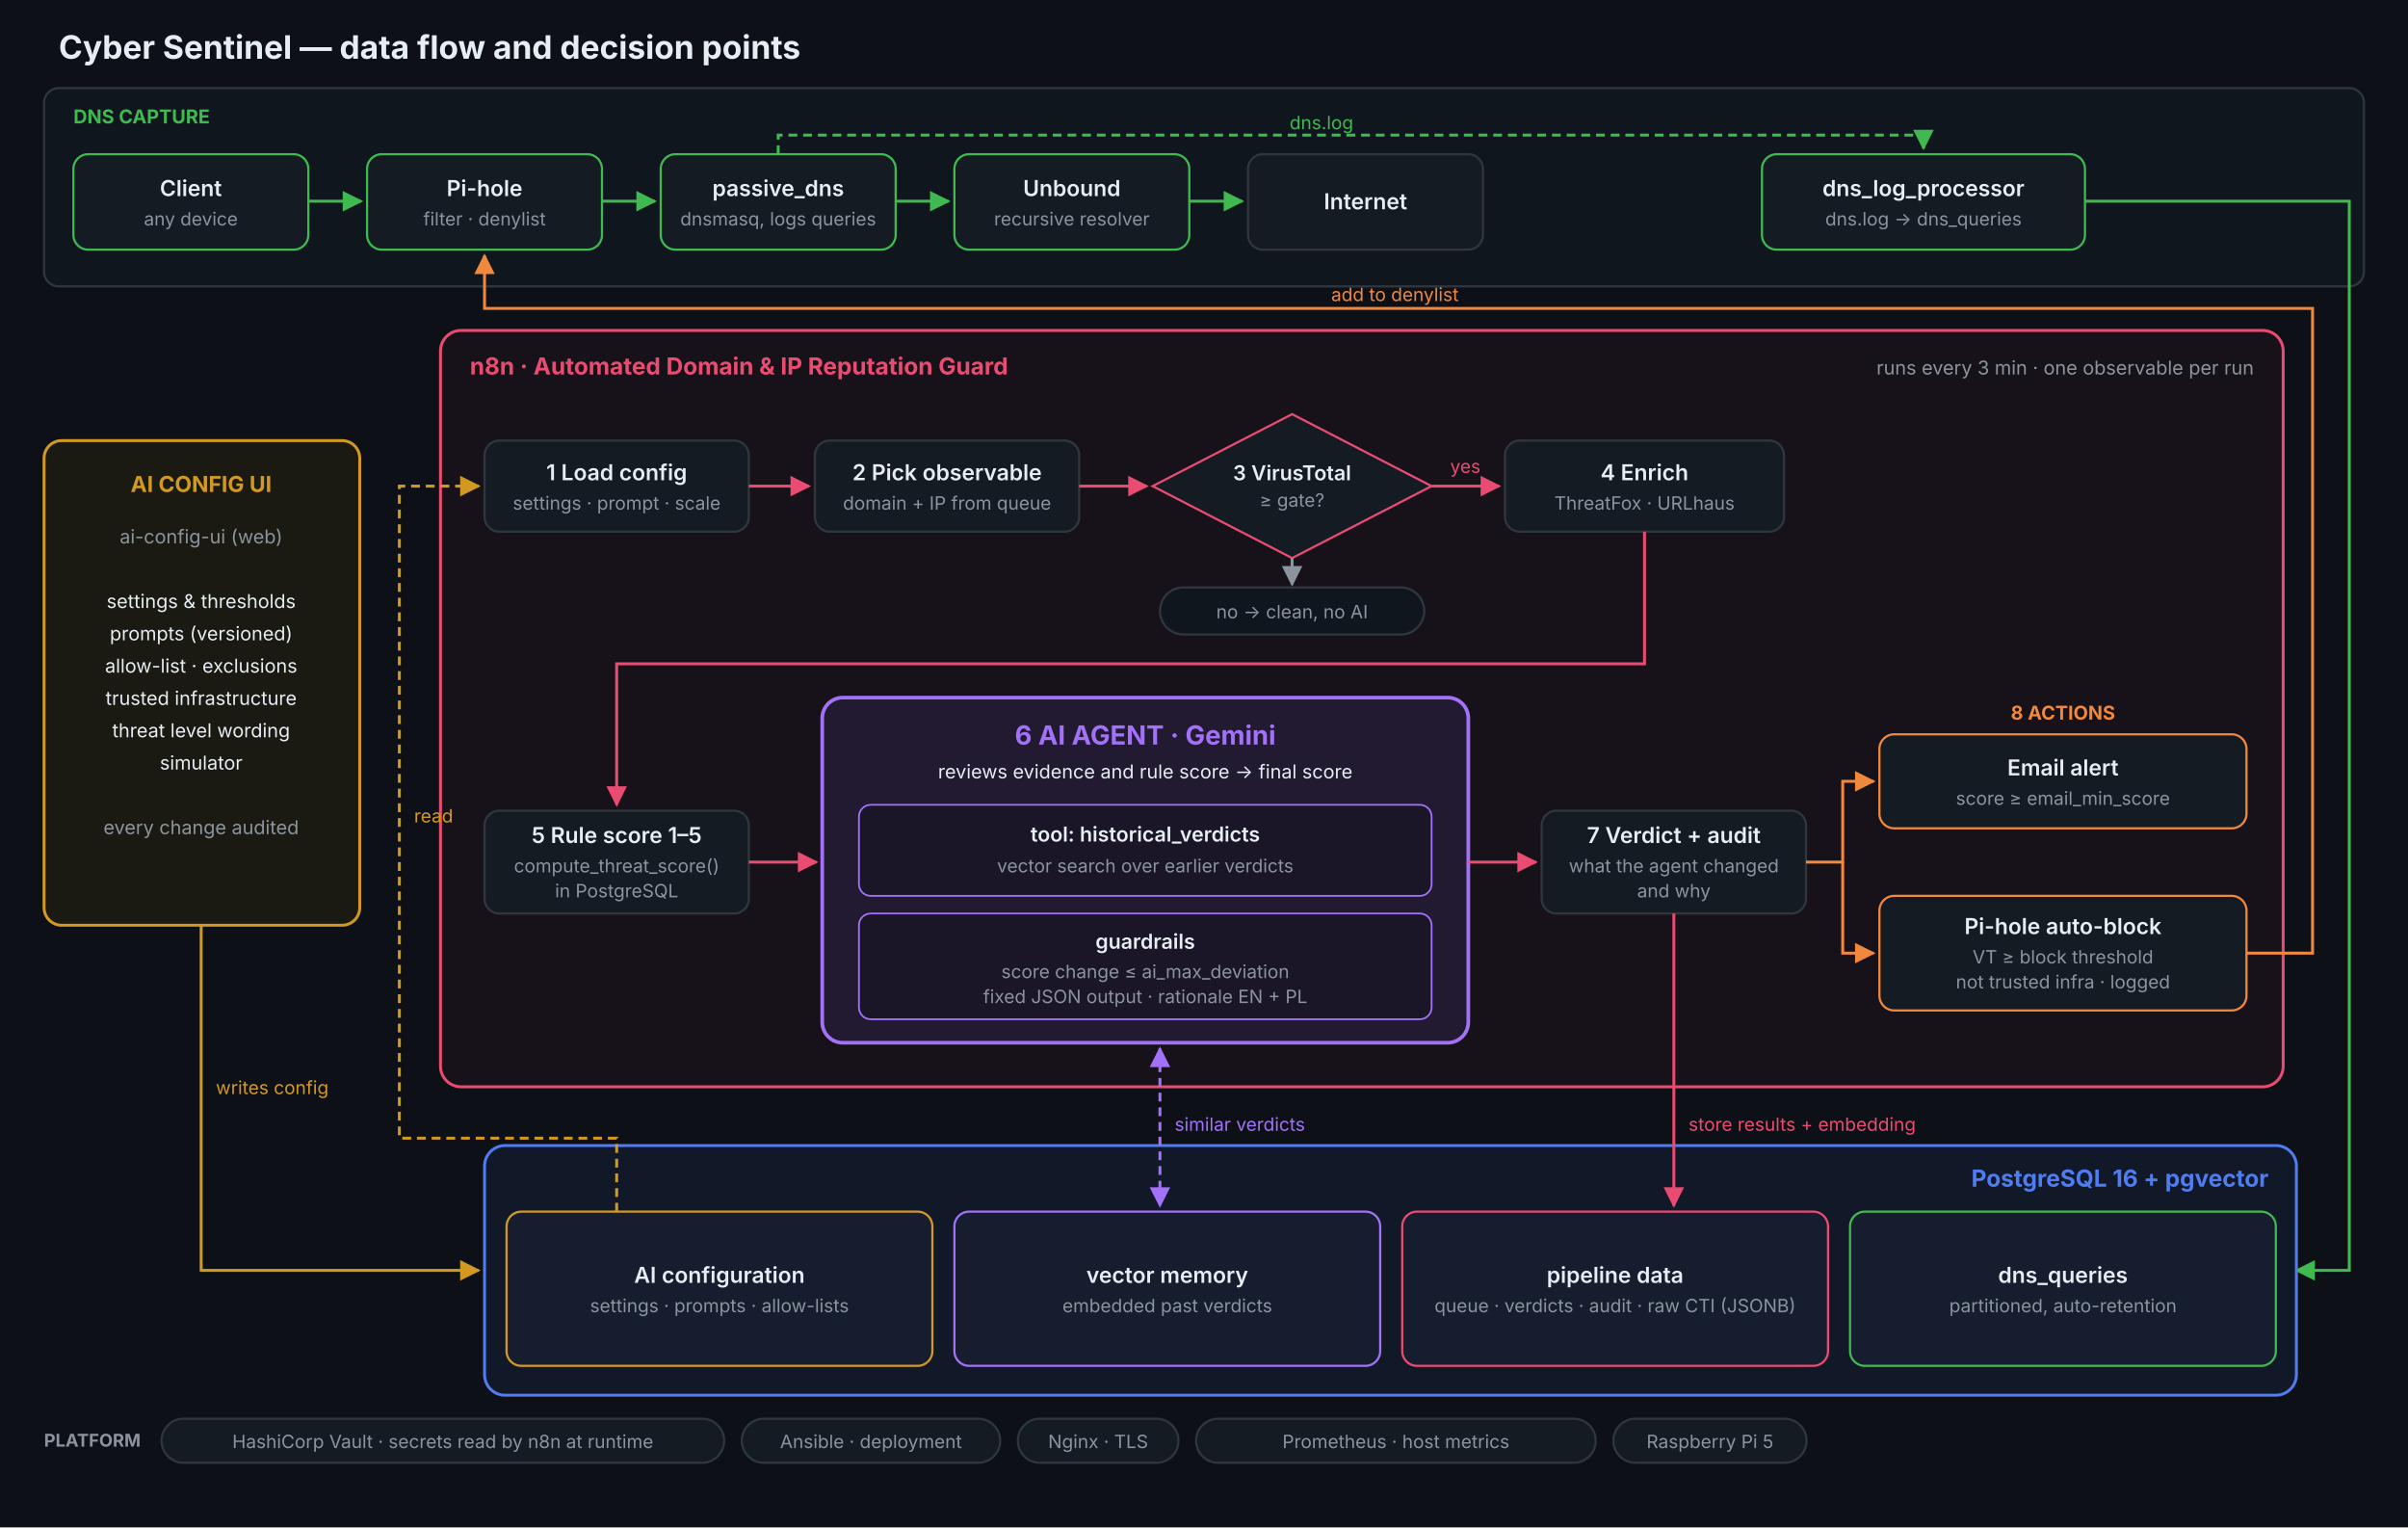
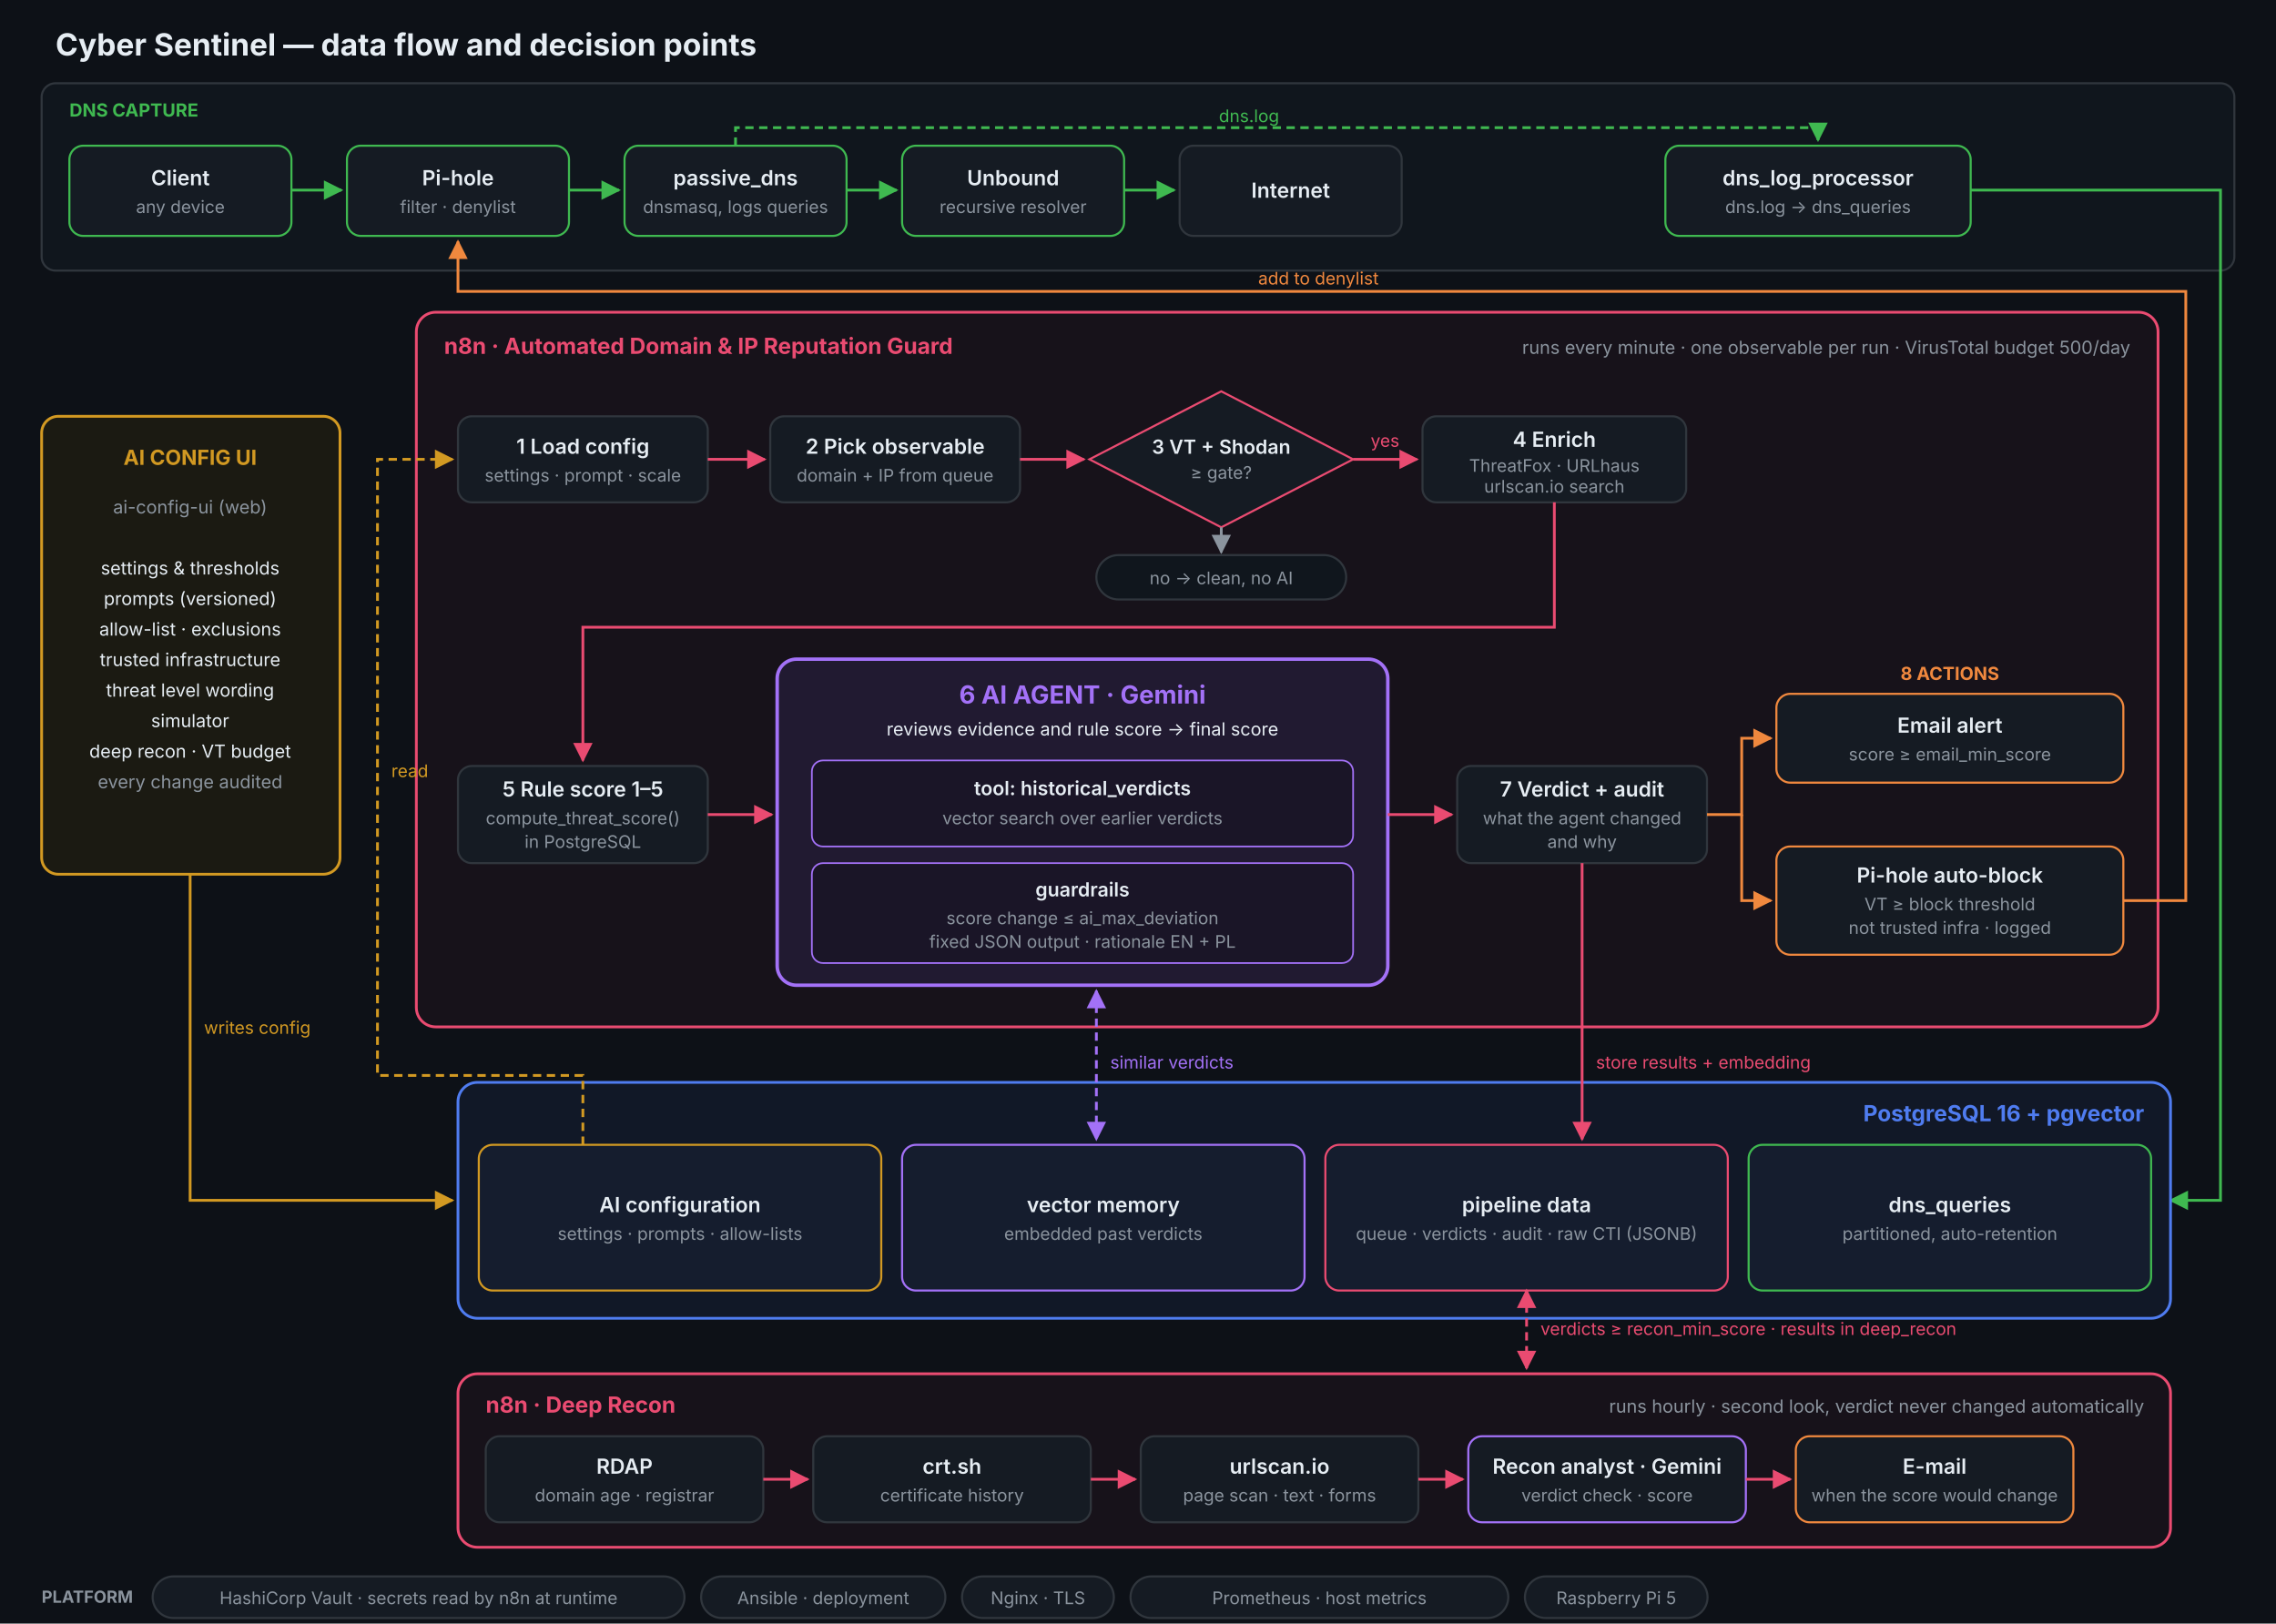
- <svg xmlns="http://www.w3.org/2000/svg" width="1640" height="1040" viewBox="0 0 1640 1040" font-family="Inter, DejaVu Sans, sans-serif">
+ <svg xmlns="http://www.w3.org/2000/svg" width="1640" height="1170" viewBox="0 0 1640 1170" font-family="Inter, DejaVu Sans, sans-serif">
  <defs>
    <marker id="a8b949e" viewBox="0 0 10 10" refX="9" refY="5" markerWidth="7" markerHeight="7" orient="auto">
      <path d="M0,0 L10,5 L0,10 z" fill="#8b949e" />
    </marker>
    <marker id="s8b949e" viewBox="0 0 10 10" refX="1" refY="5" markerWidth="7" markerHeight="7" orient="auto">
      <path d="M10,0 L0,5 L10,10 z" fill="#8b949e" />
    </marker>
    <marker id="aea4b71" viewBox="0 0 10 10" refX="9" refY="5" markerWidth="7" markerHeight="7" orient="auto">
      <path d="M0,0 L10,5 L0,10 z" fill="#ea4b71" />
    </marker>
    <marker id="sea4b71" viewBox="0 0 10 10" refX="1" refY="5" markerWidth="7" markerHeight="7" orient="auto">
      <path d="M10,0 L0,5 L10,10 z" fill="#ea4b71" />
    </marker>
    <marker id="aa371f7" viewBox="0 0 10 10" refX="9" refY="5" markerWidth="7" markerHeight="7" orient="auto">
      <path d="M0,0 L10,5 L0,10 z" fill="#a371f7" />
    </marker>
    <marker id="sa371f7" viewBox="0 0 10 10" refX="1" refY="5" markerWidth="7" markerHeight="7" orient="auto">
      <path d="M10,0 L0,5 L10,10 z" fill="#a371f7" />
    </marker>
    <marker id="a4f7cf0" viewBox="0 0 10 10" refX="9" refY="5" markerWidth="7" markerHeight="7" orient="auto">
      <path d="M0,0 L10,5 L0,10 z" fill="#4f7cf0" />
    </marker>
    <marker id="s4f7cf0" viewBox="0 0 10 10" refX="1" refY="5" markerWidth="7" markerHeight="7" orient="auto">
      <path d="M10,0 L0,5 L10,10 z" fill="#4f7cf0" />
    </marker>
    <marker id="a3fb950" viewBox="0 0 10 10" refX="9" refY="5" markerWidth="7" markerHeight="7" orient="auto">
      <path d="M0,0 L10,5 L0,10 z" fill="#3fb950" />
    </marker>
    <marker id="s3fb950" viewBox="0 0 10 10" refX="1" refY="5" markerWidth="7" markerHeight="7" orient="auto">
      <path d="M10,0 L0,5 L10,10 z" fill="#3fb950" />
    </marker>
    <marker id="af0883e" viewBox="0 0 10 10" refX="9" refY="5" markerWidth="7" markerHeight="7" orient="auto">
      <path d="M0,0 L10,5 L0,10 z" fill="#f0883e" />
    </marker>
    <marker id="sf0883e" viewBox="0 0 10 10" refX="1" refY="5" markerWidth="7" markerHeight="7" orient="auto">
      <path d="M10,0 L0,5 L10,10 z" fill="#f0883e" />
    </marker>
    <marker id="ad29922" viewBox="0 0 10 10" refX="9" refY="5" markerWidth="7" markerHeight="7" orient="auto">
      <path d="M0,0 L10,5 L0,10 z" fill="#d29922" />
    </marker>
    <marker id="sd29922" viewBox="0 0 10 10" refX="1" refY="5" markerWidth="7" markerHeight="7" orient="auto">
      <path d="M10,0 L0,5 L10,10 z" fill="#d29922" />
    </marker>
  </defs>
-   <rect width="1640" height="1040" fill="#0d1117" />
+   <rect width="1640" height="1170" fill="#0d1117" />
  <text x="40" y="40" font-size="22" fill="#e6edf3" font-weight="700" text-anchor="start">Cyber Sentinel — data flow and decision points</text>
  <rect x="30" y="60" width="1580" height="135" rx="10" fill="#10161d" stroke="#30363d" stroke-width="1.5" />
  <text x="50" y="84" font-size="13" fill="#3fb950" font-weight="700" text-anchor="start">DNS CAPTURE</text>
  <rect x="50" y="105" width="160" height="65" rx="10" fill="#151b23" stroke="#3fb950" stroke-width="1.5" />
  <text x="130.0" y="133.5" font-size="15" fill="#e6edf3" font-weight="600" text-anchor="middle">Client</text>
  <text x="130.0" y="153.5" font-size="12.5" fill="#8b949e" font-weight="400" text-anchor="middle">any device</text>
  <rect x="250" y="105" width="160" height="65" rx="10" fill="#151b23" stroke="#3fb950" stroke-width="1.5" />
  <text x="330.0" y="133.5" font-size="15" fill="#e6edf3" font-weight="600" text-anchor="middle">Pi-hole</text>
  <text x="330.0" y="153.5" font-size="12.5" fill="#8b949e" font-weight="400" text-anchor="middle">filter · denylist</text>
  <rect x="450" y="105" width="160" height="65" rx="10" fill="#151b23" stroke="#3fb950" stroke-width="1.5" />
  <text x="530.0" y="133.5" font-size="15" fill="#e6edf3" font-weight="600" text-anchor="middle">passive_dns</text>
  <text x="530.0" y="153.5" font-size="12.5" fill="#8b949e" font-weight="400" text-anchor="middle">dnsmasq, logs queries</text>
  <rect x="650" y="105" width="160" height="65" rx="10" fill="#151b23" stroke="#3fb950" stroke-width="1.5" />
  <text x="730.0" y="133.5" font-size="15" fill="#e6edf3" font-weight="600" text-anchor="middle">Unbound</text>
  <text x="730.0" y="153.5" font-size="12.5" fill="#8b949e" font-weight="400" text-anchor="middle">recursive resolver</text>
  <rect x="850" y="105" width="160" height="65" rx="10" fill="#151b23" stroke="#30363d" stroke-width="1.5" />
  <text x="930.0" y="142.5" font-size="15" fill="#e6edf3" font-weight="600" text-anchor="middle">Internet</text>
  <path d="M210 137 H246" fill="none" stroke="#3fb950" stroke-width="2" marker-end="url(#a3fb950)" />
  <path d="M410 137 H446" fill="none" stroke="#3fb950" stroke-width="2" marker-end="url(#a3fb950)" />
  <path d="M610 137 H646" fill="none" stroke="#3fb950" stroke-width="2" marker-end="url(#a3fb950)" />
  <path d="M810 137 H846" fill="none" stroke="#3fb950" stroke-width="2" marker-end="url(#a3fb950)" />
  <rect x="1200" y="105" width="220" height="65" rx="10" fill="#151b23" stroke="#3fb950" stroke-width="1.5" />
  <text x="1310.0" y="133.5" font-size="15" fill="#e6edf3" font-weight="600" text-anchor="middle">dns_log_processor</text>
  <text x="1310.0" y="153.5" font-size="12.5" fill="#8b949e" font-weight="400" text-anchor="middle">dns.log → dns_queries</text>
  <path d="M530 105 V92 H1310 V101" fill="none" stroke="#3fb950" stroke-width="2" stroke-dasharray="6 4" marker-end="url(#a3fb950)" />
  <text x="900" y="88" font-size="12.5" fill="#3fb950" font-weight="400" text-anchor="middle">dns.log</text>
  <path d="M1420 137 H1600 V865 H1564" fill="none" stroke="#3fb950" stroke-width="2" marker-end="url(#a3fb950)" />
  <rect x="30" y="300" width="215" height="330" rx="12" fill="#1b1a12" stroke="#d29922" stroke-width="2" />
  <text x="137" y="335" font-size="15" fill="#d29922" font-weight="700" text-anchor="middle">AI CONFIG UI</text>
  <text x="137" y="370" font-size="13" fill="#8b949e" font-weight="400" text-anchor="middle">ai-config-ui (web)</text>
  <text x="137" y="392" font-size="13" fill="#e6edf3" font-weight="400" text-anchor="middle" />
  <text x="137" y="414" font-size="13" fill="#e6edf3" font-weight="400" text-anchor="middle">settings &amp; thresholds</text>
  <text x="137" y="436" font-size="13" fill="#e6edf3" font-weight="400" text-anchor="middle">prompts (versioned)</text>
  <text x="137" y="458" font-size="13" fill="#e6edf3" font-weight="400" text-anchor="middle">allow-list · exclusions</text>
  <text x="137" y="480" font-size="13" fill="#e6edf3" font-weight="400" text-anchor="middle">trusted infrastructure</text>
  <text x="137" y="502" font-size="13" fill="#e6edf3" font-weight="400" text-anchor="middle">threat level wording</text>
  <text x="137" y="524" font-size="13" fill="#e6edf3" font-weight="400" text-anchor="middle">simulator</text>
-   <text x="137" y="546" font-size="13" fill="#e6edf3" font-weight="400" text-anchor="middle" />
+   <text x="137" y="546" font-size="13" fill="#e6edf3" font-weight="400" text-anchor="middle">deep recon · VT budget</text>
  <text x="137" y="568" font-size="13" fill="#8b949e" font-weight="400" text-anchor="middle">every change audited</text>
  <path d="M137 630 V865 H326" fill="none" stroke="#d29922" stroke-width="2" marker-end="url(#ad29922)" />
  <text x="147" y="745" font-size="12.5" fill="#d29922" font-weight="400" text-anchor="start">writes config</text>
  <rect x="300" y="225" width="1255" height="515" rx="14" fill="#17121a" stroke="#ea4b71" stroke-width="2" />
  <text x="320" y="255" font-size="16" fill="#ea4b71" font-weight="700" text-anchor="start">n8n · Automated Domain &amp; IP Reputation Guard</text>
-   <text x="1535" y="255" font-size="13" fill="#8b949e" font-weight="400" text-anchor="end">runs every 3 min · one observable per run</text>
+   <text x="1535" y="255" font-size="13" fill="#8b949e" font-weight="400" text-anchor="end">runs every minute · one observable per run · VirusTotal budget 500/day</text>
  <rect x="330" y="300" width="180" height="62" rx="10" fill="#151b23" stroke="#30363d" stroke-width="1.5" />
  <text x="420.0" y="327.0" font-size="15" fill="#e6edf3" font-weight="600" text-anchor="middle">1  Load config</text>
  <text x="420.0" y="347.0" font-size="12.5" fill="#8b949e" font-weight="400" text-anchor="middle">settings · prompt · scale</text>
  <rect x="555" y="300" width="180" height="62" rx="10" fill="#151b23" stroke="#30363d" stroke-width="1.5" />
  <text x="645.0" y="327.0" font-size="15" fill="#e6edf3" font-weight="600" text-anchor="middle">2  Pick observable</text>
  <text x="645.0" y="347.0" font-size="12.5" fill="#8b949e" font-weight="400" text-anchor="middle">domain + IP from queue</text>
  <polygon points="880,282 975,331 880,380 785,331" fill="#151b23" stroke="#ea4b71" stroke-width="1.5" />
-   <text x="880" y="327" font-size="14" fill="#e6edf3" font-weight="600" text-anchor="middle">3  VirusTotal</text>
+   <text x="880" y="327" font-size="14" fill="#e6edf3" font-weight="600" text-anchor="middle">3  VT + Shodan</text>
  <text x="880" y="345" font-size="12.5" fill="#8b949e" font-weight="400" text-anchor="middle">≥ gate?</text>
  <rect x="1025" y="300" width="190" height="62" rx="10" fill="#151b23" stroke="#30363d" stroke-width="1.5" />
-   <text x="1120.0" y="327.0" font-size="15" fill="#e6edf3" font-weight="600" text-anchor="middle">4  Enrich</text>
-   <text x="1120.0" y="347.0" font-size="12.5" fill="#8b949e" font-weight="400" text-anchor="middle">ThreatFox · URLhaus</text>
+   <text x="1120.0" y="322.0" font-size="15" fill="#e6edf3" font-weight="600" text-anchor="middle">4  Enrich</text>
+   <text x="1120.0" y="340.0" font-size="12.5" fill="#8b949e" font-weight="400" text-anchor="middle">ThreatFox · URLhaus</text>
+   <text x="1120.0" y="355.0" font-size="12.5" fill="#8b949e" font-weight="400" text-anchor="middle">urlscan.io search</text>
  <path d="M510 331 H551" fill="none" stroke="#ea4b71" stroke-width="2" marker-end="url(#aea4b71)" />
  <path d="M735 331 H781" fill="none" stroke="#ea4b71" stroke-width="2" marker-end="url(#aea4b71)" />
  <path d="M975 331 H1021" fill="none" stroke="#ea4b71" stroke-width="2" marker-end="url(#aea4b71)" />
  <text x="998" y="322" font-size="12.5" fill="#ea4b71" font-weight="400" text-anchor="middle">yes</text>
  <path d="M880 380 V398" fill="none" stroke="#8b949e" stroke-width="2" marker-end="url(#a8b949e)" />
  <rect x="790" y="400" width="180" height="32" rx="16" fill="#10161d" stroke="#30363d" stroke-width="1.5" />
  <text x="880" y="421" font-size="12.5" fill="#8b949e" font-weight="400" text-anchor="middle">no → clean, no AI</text>
  <path d="M1120 362 V452 H420 V548" fill="none" stroke="#ea4b71" stroke-width="2" marker-end="url(#aea4b71)" />
  <rect x="330" y="552" width="180" height="70" rx="10" fill="#151b23" stroke="#30363d" stroke-width="1.5" />
  <text x="420.0" y="574.0" font-size="15" fill="#e6edf3" font-weight="600" text-anchor="middle">5  Rule score 1–5</text>
  <text x="420.0" y="594.0" font-size="12.5" fill="#8b949e" font-weight="400" text-anchor="middle">compute_threat_score()</text>
  <text x="420.0" y="611.0" font-size="12.5" fill="#8b949e" font-weight="400" text-anchor="middle">in PostgreSQL</text>
  <rect x="560" y="475" width="440" height="235" rx="14" fill="#211a31" stroke="#a371f7" stroke-width="2.5" />
  <text x="780" y="507" font-size="18" fill="#a371f7" font-weight="700" text-anchor="middle">6  AI AGENT · Gemini</text>
  <text x="780" y="530" font-size="13" fill="#e6edf3" font-weight="400" text-anchor="middle">reviews evidence and rule score → final score</text>
  <rect x="585" y="548" width="390" height="62" rx="8" fill="#1a1527" stroke="#a371f7" stroke-width="1.2" />
  <text x="780" y="573" font-size="14" fill="#e6edf3" font-weight="600" text-anchor="middle">tool: historical_verdicts</text>
  <text x="780" y="594" font-size="12.5" fill="#8b949e" font-weight="400" text-anchor="middle">vector search over earlier verdicts</text>
  <rect x="585" y="622" width="390" height="72" rx="8" fill="#1a1527" stroke="#a371f7" stroke-width="1.2" />
  <text x="780" y="646" font-size="14" fill="#e6edf3" font-weight="600" text-anchor="middle">guardrails</text>
  <text x="780" y="666" font-size="12.5" fill="#8b949e" font-weight="400" text-anchor="middle">score change ≤ ai_max_deviation</text>
  <text x="780" y="683" font-size="12.5" fill="#8b949e" font-weight="400" text-anchor="middle">fixed JSON output · rationale EN + PL</text>
  <path d="M510 587 H556" fill="none" stroke="#ea4b71" stroke-width="2" marker-end="url(#aea4b71)" />
  <rect x="1050" y="552" width="180" height="70" rx="10" fill="#151b23" stroke="#30363d" stroke-width="1.5" />
  <text x="1140.0" y="574.0" font-size="15" fill="#e6edf3" font-weight="600" text-anchor="middle">7  Verdict + audit</text>
  <text x="1140.0" y="594.0" font-size="12.5" fill="#8b949e" font-weight="400" text-anchor="middle">what the agent changed</text>
  <text x="1140.0" y="611.0" font-size="12.5" fill="#8b949e" font-weight="400" text-anchor="middle">and why</text>
  <path d="M1000 587 H1046" fill="none" stroke="#ea4b71" stroke-width="2" marker-end="url(#aea4b71)" />
  <text x="1405" y="490" font-size="13" fill="#f0883e" font-weight="700" text-anchor="middle">8  ACTIONS</text>
  <rect x="1280" y="500" width="250" height="64" rx="10" fill="#151b23" stroke="#f0883e" stroke-width="1.5" />
  <text x="1405.0" y="528.0" font-size="15" fill="#e6edf3" font-weight="600" text-anchor="middle">Email alert</text>
  <text x="1405.0" y="548.0" font-size="12.5" fill="#8b949e" font-weight="400" text-anchor="middle">score ≥ email_min_score</text>
  <rect x="1280" y="610" width="250" height="78" rx="10" fill="#151b23" stroke="#f0883e" stroke-width="1.5" />
  <text x="1405.0" y="636.0" font-size="15" fill="#e6edf3" font-weight="600" text-anchor="middle">Pi-hole auto-block</text>
  <text x="1405.0" y="656.0" font-size="12.5" fill="#8b949e" font-weight="400" text-anchor="middle">VT ≥ block threshold</text>
  <text x="1405.0" y="673.0" font-size="12.5" fill="#8b949e" font-weight="400" text-anchor="middle">not trusted infra · logged</text>
  <path d="M1230 587 H1255 V532 H1276" fill="none" stroke="#f0883e" stroke-width="2" marker-end="url(#af0883e)" />
  <path d="M1255 587 V649 H1276" fill="none" stroke="#f0883e" stroke-width="2" marker-end="url(#af0883e)" />
  <path d="M1530 649 H1575 V210 H330 V174" fill="none" stroke="#f0883e" stroke-width="2" marker-end="url(#af0883e)" />
  <text x="950" y="205" font-size="12.5" fill="#f0883e" font-weight="400" text-anchor="middle">add to denylist</text>
  <rect x="330" y="780" width="1234" height="170" rx="14" fill="#111827" stroke="#4f7cf0" stroke-width="2" />
  <text x="1545" y="808" font-size="16" fill="#4f7cf0" font-weight="700" text-anchor="end">PostgreSQL 16 + pgvector</text>
  <rect x="345" y="825" width="290" height="105" rx="10" fill="#151d2e" stroke="#d29922" stroke-width="1.5" />
  <text x="490.0" y="873.5" font-size="15" fill="#e6edf3" font-weight="600" text-anchor="middle">AI configuration</text>
  <text x="490.0" y="893.5" font-size="12.5" fill="#8b949e" font-weight="400" text-anchor="middle">settings · prompts · allow-lists</text>
  <rect x="650" y="825" width="290" height="105" rx="10" fill="#151d2e" stroke="#a371f7" stroke-width="1.5" />
  <text x="795.0" y="873.5" font-size="15" fill="#e6edf3" font-weight="600" text-anchor="middle">vector memory</text>
  <text x="795.0" y="893.5" font-size="12.5" fill="#8b949e" font-weight="400" text-anchor="middle">embedded past verdicts</text>
  <rect x="955" y="825" width="290" height="105" rx="10" fill="#151d2e" stroke="#ea4b71" stroke-width="1.5" />
  <text x="1100.0" y="873.5" font-size="15" fill="#e6edf3" font-weight="600" text-anchor="middle">pipeline data</text>
  <text x="1100.0" y="893.5" font-size="12.5" fill="#8b949e" font-weight="400" text-anchor="middle">queue · verdicts · audit · raw CTI (JSONB)</text>
  <rect x="1260" y="825" width="290" height="105" rx="10" fill="#151d2e" stroke="#3fb950" stroke-width="1.5" />
  <text x="1405.0" y="873.5" font-size="15" fill="#e6edf3" font-weight="600" text-anchor="middle">dns_queries</text>
  <text x="1405.0" y="893.5" font-size="12.5" fill="#8b949e" font-weight="400" text-anchor="middle">partitioned, auto-retention</text>
  <path d="M420 825 V775 H272 V331 H326" fill="none" stroke="#d29922" stroke-width="2" stroke-dasharray="6 4" marker-end="url(#ad29922)" />
  <text x="282" y="560" font-size="12.5" fill="#d29922" font-weight="400" text-anchor="start">read</text>
  <path d="M790 714 V821" fill="none" stroke="#a371f7" stroke-width="2" stroke-dasharray="6 4" marker-end="url(#aa371f7)" marker-start="url(#sa371f7)" />
  <text x="800" y="770" font-size="12.5" fill="#a371f7" font-weight="400" text-anchor="start">similar verdicts</text>
  <path d="M1140 622 V821" fill="none" stroke="#ea4b71" stroke-width="2" marker-end="url(#aea4b71)" />
  <text x="1150" y="770" font-size="12.5" fill="#ea4b71" font-weight="400" text-anchor="start">store results + embedding</text>
-   <text x="30" y="985" font-size="12" fill="#8b949e" font-weight="700" text-anchor="start">PLATFORM</text>
-   <rect x="110" y="966" width="383.2" height="30" rx="15" fill="#151b23" stroke="#30363d" stroke-width="1.5" />
-   <text x="301.6" y="986" font-size="12.5" fill="#8b949e" font-weight="400" text-anchor="middle">HashiCorp Vault · secrets read by n8n at runtime</text>
-   <rect x="505.2" y="966" width="176.0" height="30" rx="15" fill="#151b23" stroke="#30363d" stroke-width="1.5" />
-   <text x="593.2" y="986" font-size="12.5" fill="#8b949e" font-weight="400" text-anchor="middle">Ansible · deployment</text>
-   <rect x="693.2" y="966" width="109.4" height="30" rx="15" fill="#151b23" stroke="#30363d" stroke-width="1.5" />
-   <text x="747.9" y="986" font-size="12.5" fill="#8b949e" font-weight="400" text-anchor="middle">Nginx · TLS</text>
-   <rect x="814.6" y="966" width="272.2" height="30" rx="15" fill="#151b23" stroke="#30363d" stroke-width="1.5" />
-   <text x="950.7" y="986" font-size="12.5" fill="#8b949e" font-weight="400" text-anchor="middle">Prometheus · host metrics</text>
-   <rect x="1098.8" y="966" width="131.6" height="30" rx="15" fill="#151b23" stroke="#30363d" stroke-width="1.5" />
-   <text x="1164.6" y="986" font-size="12.5" fill="#8b949e" font-weight="400" text-anchor="middle">Raspberry Pi 5</text>
+   <path d="M1100 930 V986" fill="none" stroke="#ea4b71" stroke-width="2" stroke-dasharray="6 4" marker-end="url(#aea4b71)" marker-start="url(#sea4b71)" />
+   <text x="1110" y="962" font-size="12.5" fill="#ea4b71" font-weight="400" text-anchor="start">verdicts ≥ recon_min_score · results in deep_recon</text>
+   <rect x="330" y="990" width="1234" height="125" rx="14" fill="#17121a" stroke="#ea4b71" stroke-width="2" />
+   <text x="350" y="1018" font-size="16" fill="#ea4b71" font-weight="700" text-anchor="start">n8n · Deep Recon</text>
+   <text x="1545" y="1018" font-size="13" fill="#8b949e" font-weight="400" text-anchor="end">runs hourly · second look, verdict never changed automatically</text>
+   <rect x="350" y="1035" width="200" height="62" rx="10" fill="#151b23" stroke="#30363d" stroke-width="1.5" />
+   <text x="450.0" y="1062.0" font-size="15" fill="#e6edf3" font-weight="600" text-anchor="middle">RDAP</text>
+   <text x="450.0" y="1082.0" font-size="12.5" fill="#8b949e" font-weight="400" text-anchor="middle">domain age · registrar</text>
+   <path d="M550 1066 H582" fill="none" stroke="#ea4b71" stroke-width="2" marker-end="url(#aea4b71)" />
+   <rect x="586" y="1035" width="200" height="62" rx="10" fill="#151b23" stroke="#30363d" stroke-width="1.5" />
+   <text x="686.0" y="1062.0" font-size="15" fill="#e6edf3" font-weight="600" text-anchor="middle">crt.sh</text>
+   <text x="686.0" y="1082.0" font-size="12.5" fill="#8b949e" font-weight="400" text-anchor="middle">certificate history</text>
+   <path d="M786 1066 H818" fill="none" stroke="#ea4b71" stroke-width="2" marker-end="url(#aea4b71)" />
+   <rect x="822" y="1035" width="200" height="62" rx="10" fill="#151b23" stroke="#30363d" stroke-width="1.5" />
+   <text x="922.0" y="1062.0" font-size="15" fill="#e6edf3" font-weight="600" text-anchor="middle">urlscan.io</text>
+   <text x="922.0" y="1082.0" font-size="12.5" fill="#8b949e" font-weight="400" text-anchor="middle">page scan · text · forms</text>
+   <path d="M1022 1066 H1054" fill="none" stroke="#ea4b71" stroke-width="2" marker-end="url(#aea4b71)" />
+   <rect x="1058" y="1035" width="200" height="62" rx="10" fill="#151b23" stroke="#a371f7" stroke-width="1.5" />
+   <text x="1158.0" y="1062.0" font-size="15" fill="#e6edf3" font-weight="600" text-anchor="middle">Recon analyst · Gemini</text>
+   <text x="1158.0" y="1082.0" font-size="12.5" fill="#8b949e" font-weight="400" text-anchor="middle">verdict check · score</text>
+   <path d="M1258 1066 H1290" fill="none" stroke="#ea4b71" stroke-width="2" marker-end="url(#aea4b71)" />
+   <rect x="1294" y="1035" width="200" height="62" rx="10" fill="#151b23" stroke="#f0883e" stroke-width="1.5" />
+   <text x="1394.0" y="1062.0" font-size="15" fill="#e6edf3" font-weight="600" text-anchor="middle">E-mail</text>
+   <text x="1394.0" y="1082.0" font-size="12.5" fill="#8b949e" font-weight="400" text-anchor="middle">when the score would change</text>
+   <text x="30" y="1155" font-size="12" fill="#8b949e" font-weight="700" text-anchor="start">PLATFORM</text>
+   <rect x="110" y="1136" width="383.2" height="30" rx="15" fill="#151b23" stroke="#30363d" stroke-width="1.5" />
+   <text x="301.6" y="1156" font-size="12.5" fill="#8b949e" font-weight="400" text-anchor="middle">HashiCorp Vault · secrets read by n8n at runtime</text>
+   <rect x="505.2" y="1136" width="176.0" height="30" rx="15" fill="#151b23" stroke="#30363d" stroke-width="1.5" />
+   <text x="593.2" y="1156" font-size="12.5" fill="#8b949e" font-weight="400" text-anchor="middle">Ansible · deployment</text>
+   <rect x="693.2" y="1136" width="109.4" height="30" rx="15" fill="#151b23" stroke="#30363d" stroke-width="1.5" />
+   <text x="747.9" y="1156" font-size="12.5" fill="#8b949e" font-weight="400" text-anchor="middle">Nginx · TLS</text>
+   <rect x="814.6" y="1136" width="272.2" height="30" rx="15" fill="#151b23" stroke="#30363d" stroke-width="1.5" />
+   <text x="950.7" y="1156" font-size="12.5" fill="#8b949e" font-weight="400" text-anchor="middle">Prometheus · host metrics</text>
+   <rect x="1098.8" y="1136" width="131.6" height="30" rx="15" fill="#151b23" stroke="#30363d" stroke-width="1.5" />
+   <text x="1164.6" y="1156" font-size="12.5" fill="#8b949e" font-weight="400" text-anchor="middle">Raspberry Pi 5</text>
</svg>
